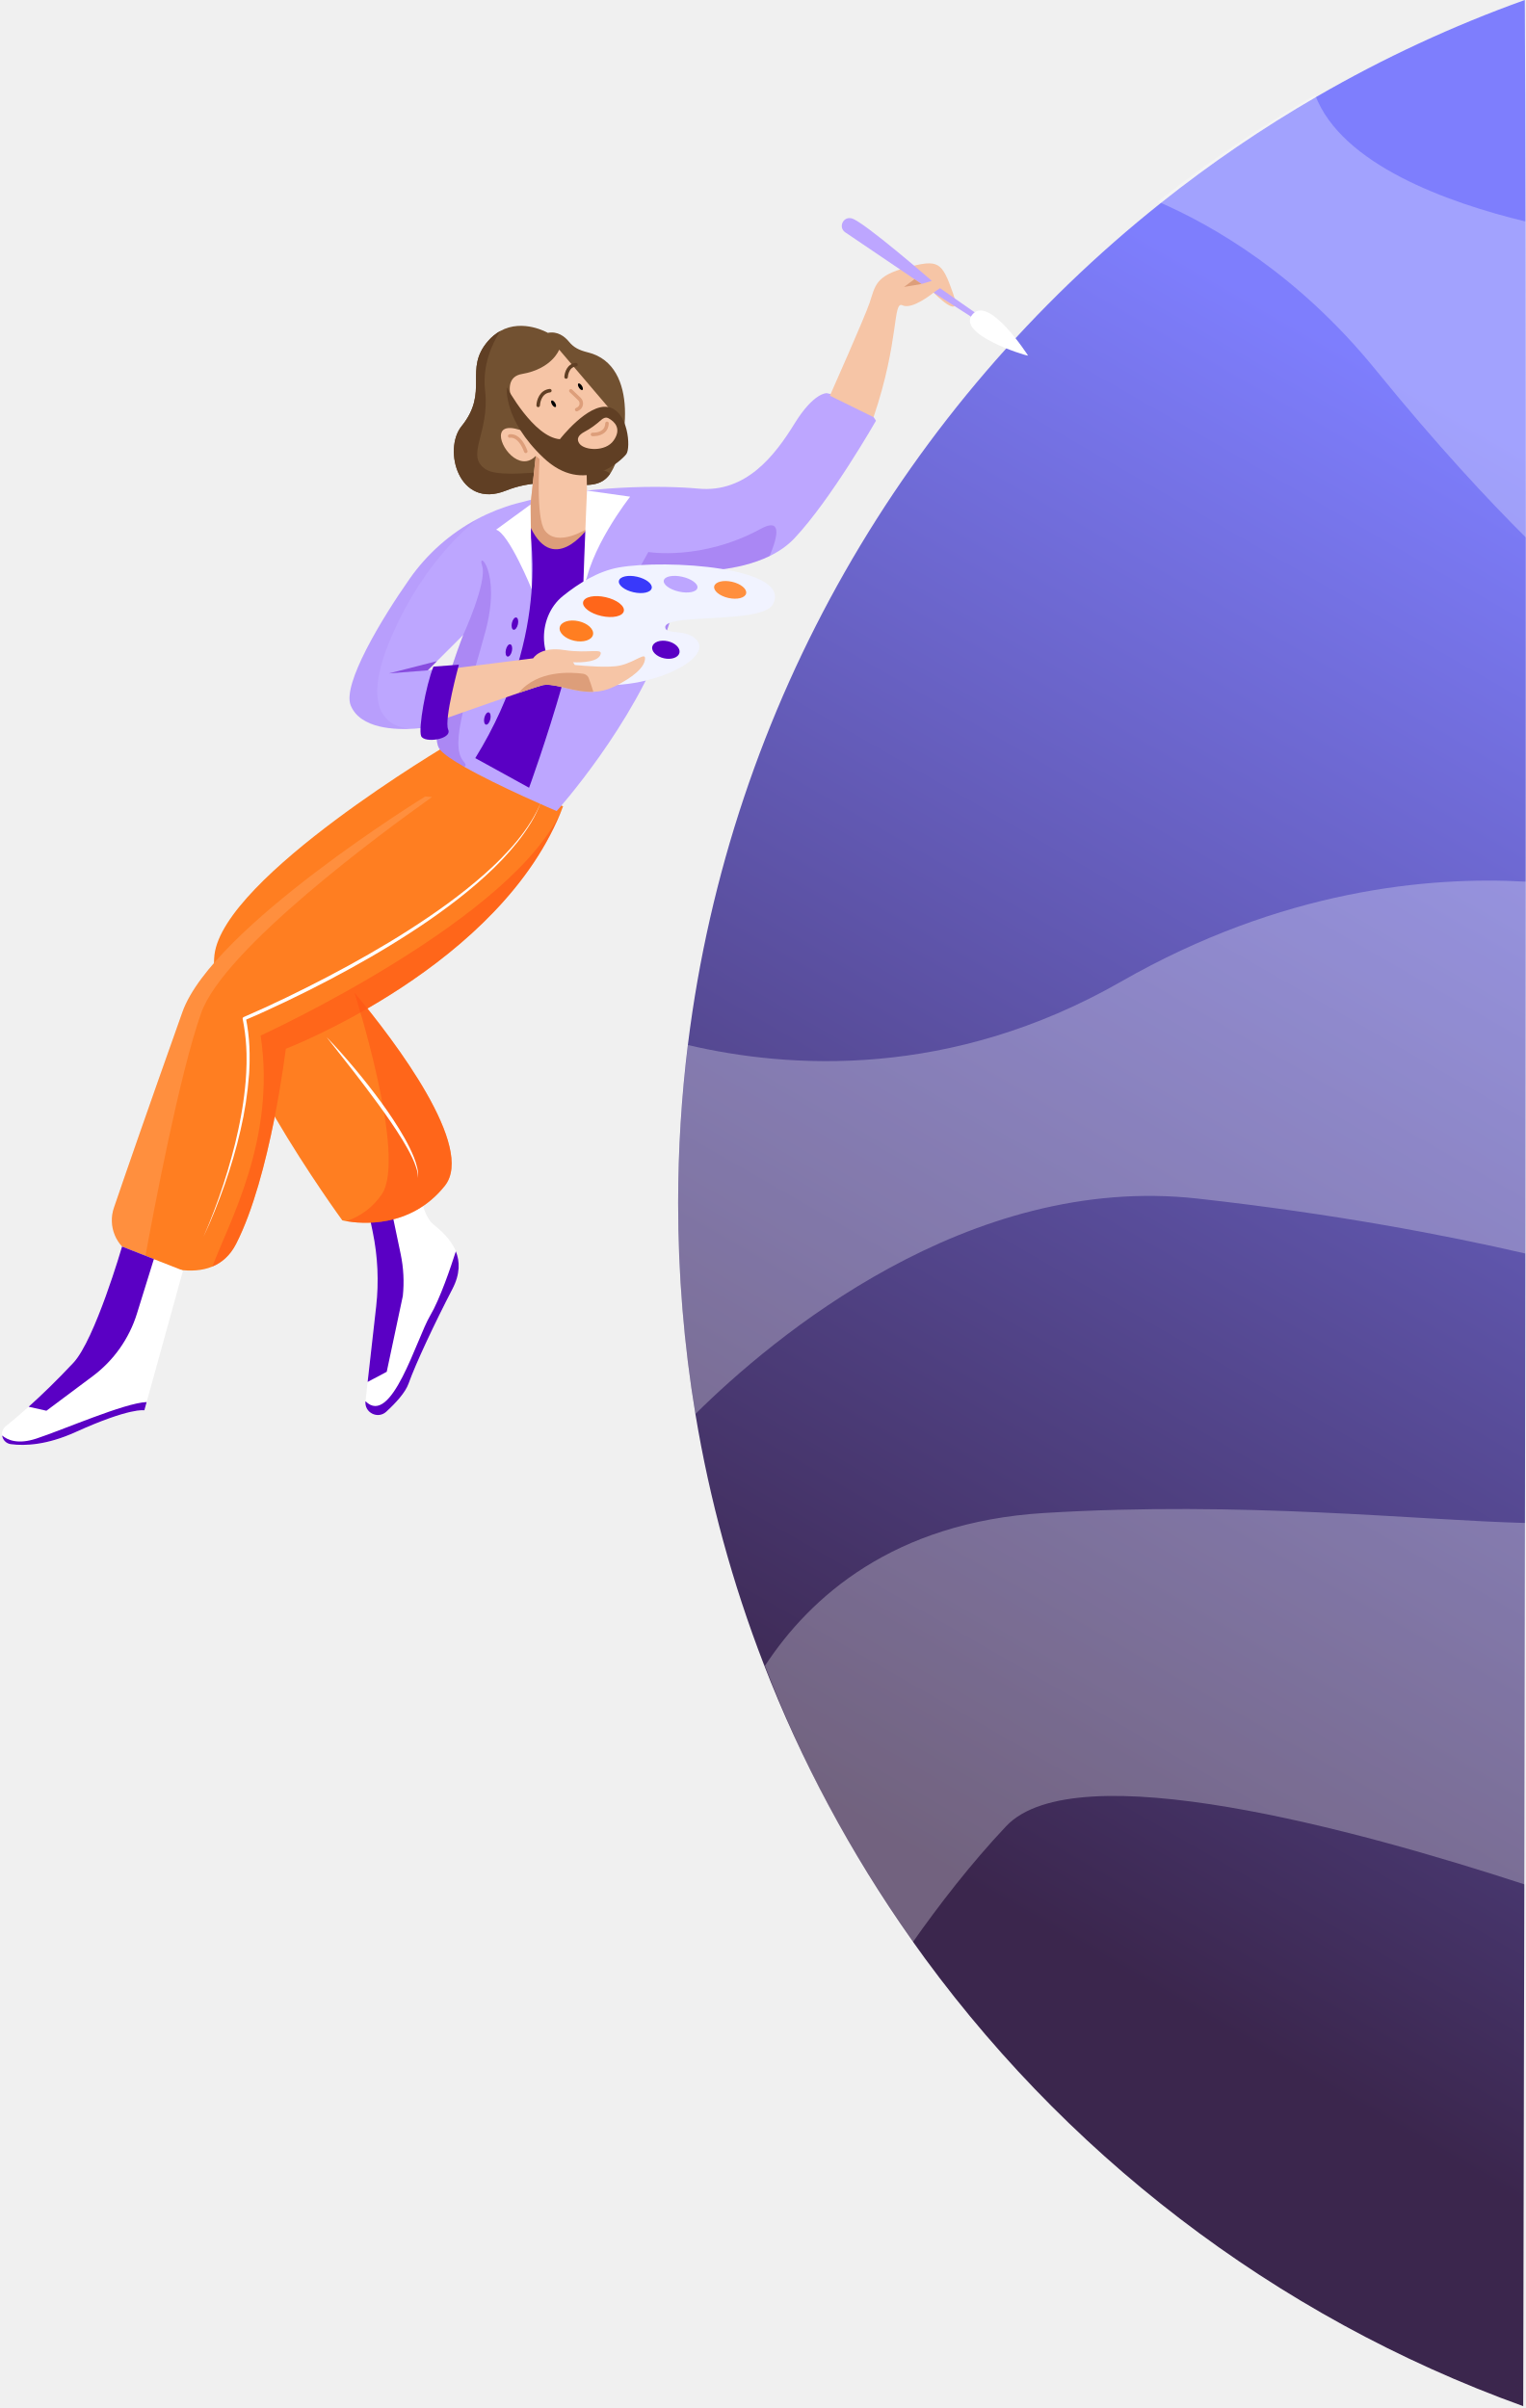
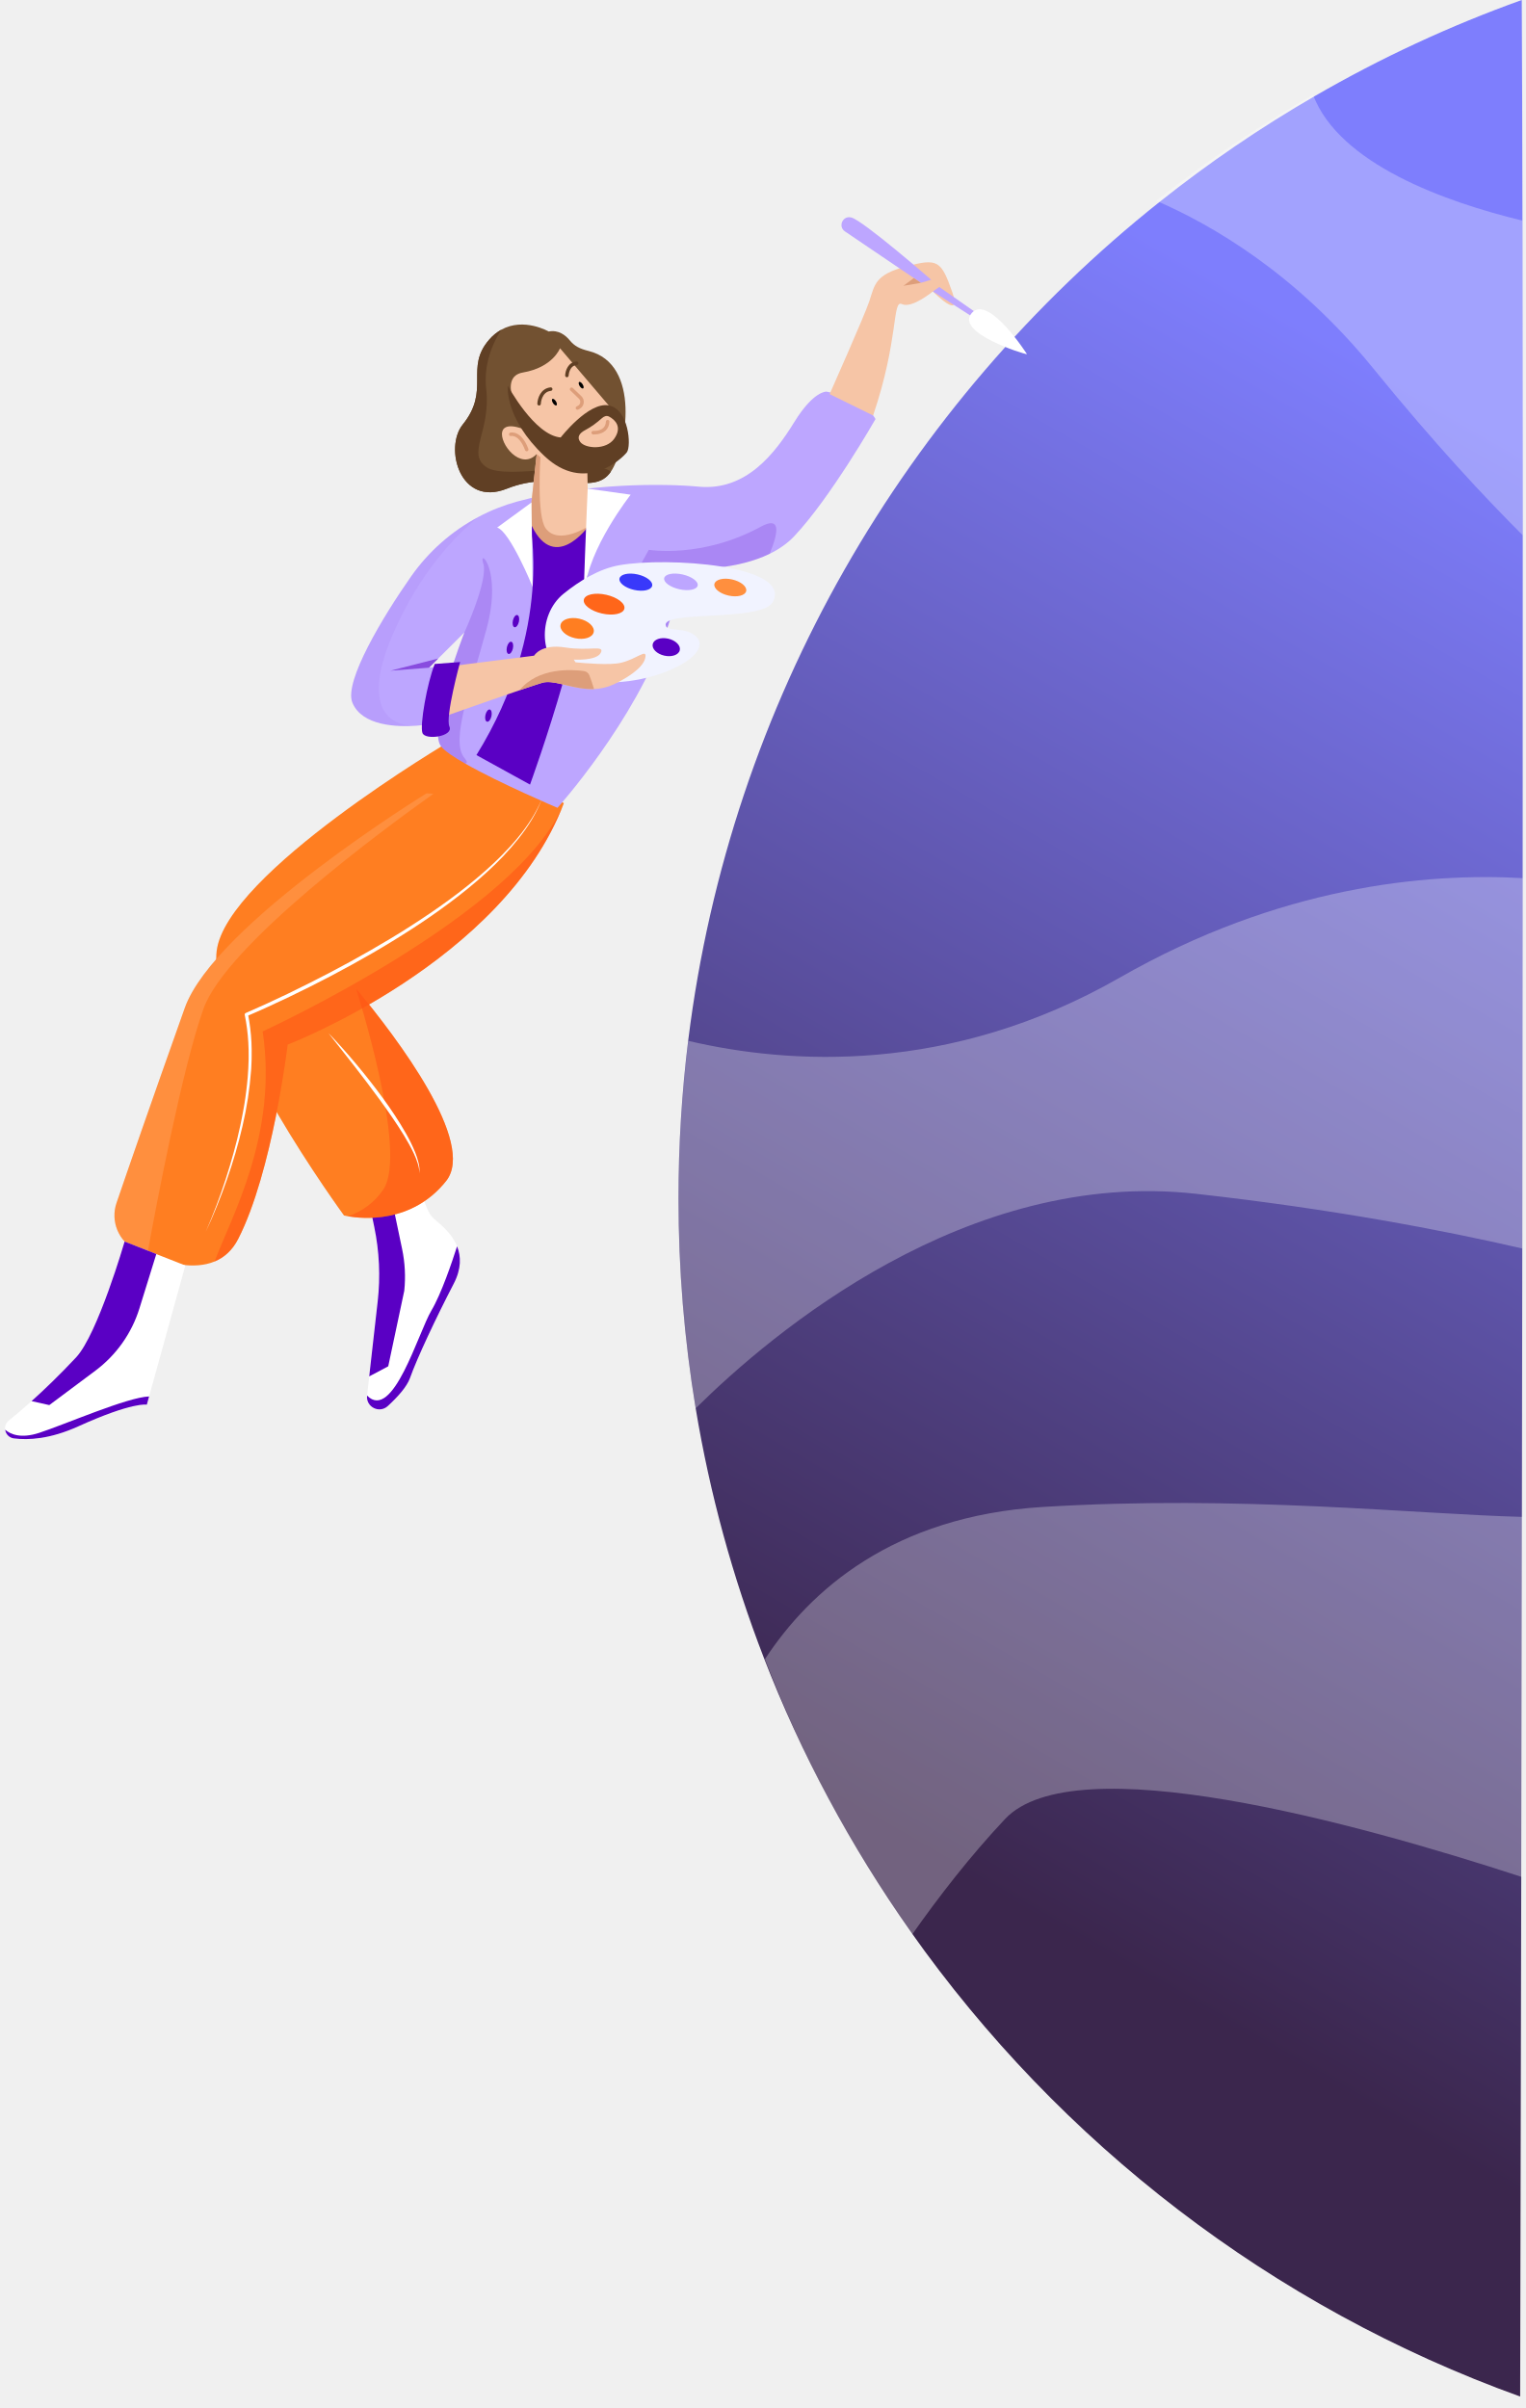
- <svg xmlns="http://www.w3.org/2000/svg" width="631" height="996" viewBox="0 0 631 996" fill="none">
+ <svg xmlns="http://www.w3.org/2000/svg" width="631" height="996" viewBox="0 0 631 1000" fill="none">
  <path d="M630.948 363.798C630.913 414.104 630.861 466.138 630.794 518.34C630.744 555.595 630.688 592.937 630.632 629.801C630.551 680.611 630.459 730.512 630.368 778.025C630.21 860.095 630.048 935.04 629.907 995.239C526.898 958.132 438.728 889.944 376.721 801.993C351.852 766.736 331.404 728.56 315.834 688.322C302.926 654.935 293.467 620.316 287.605 585.004C282.825 556.169 280.428 526.989 280.439 497.76C280.434 475.681 281.798 453.622 284.523 431.711C302.043 291.157 374.744 167.731 480.266 83.79C500.643 67.576 522.19 52.888 544.731 39.847C572.089 24.013 600.819 10.677 630.572 0C630.706 25.164 630.801 56.315 630.868 92.039C630.938 130.736 630.977 174.809 630.984 222.448C631.012 266.929 630.984 314.537 630.948 363.798Z" fill="url(#paint0_linear_1512_7503)" />
  <path d="M187.119 533.127C179.78 547.278 171.913 564.005 168.971 572.285C167.663 575.964 163.728 580.263 159.754 583.916C156.243 587.143 150.614 584.297 151.149 579.559L152.047 571.598L155.565 540.45C156.73 530.141 156.252 519.712 154.15 509.552L152.022 499.268L172.808 487.297C172.808 487.297 173.86 501.969 179.081 506.308C181.989 508.721 186.425 512.375 188.517 517.58C190.188 521.728 190.373 526.855 187.119 533.127Z" fill="white" />
  <path d="M159.931 567.394L152.033 571.598L155.551 540.45C156.716 530.141 156.238 519.712 154.136 509.552L152.007 499.267L161.235 497.391L165.696 518.709C166.887 524.402 167.188 530.245 166.587 536.029L159.931 567.394Z" fill="#5A00C4" />
  <path d="M187.111 533.123C179.772 547.274 171.905 564.001 168.963 572.28C167.655 575.96 163.72 580.259 159.746 583.911C156.235 587.138 150.606 584.292 151.141 579.555C161.869 590.514 172.381 553.422 177.863 544.215C181.966 537.324 186.493 523.897 188.509 517.578C190.18 521.723 190.365 526.85 187.111 533.123Z" fill="#5A00C4" />
  <path d="M183.979 490.435C169.809 508.295 149.013 506.131 143.149 505.094C142.127 504.914 141.559 504.767 141.559 504.767C141.559 504.767 84.837 427.276 88.684 394.96C92.531 362.644 185.821 307.66 185.821 307.66L232.835 333.552L137.762 400.306C137.762 400.306 141.485 404.403 146.88 410.904C163.644 431.113 196.579 474.57 183.979 490.435Z" fill="#FF7E21" />
  <path d="M118.193 433.801C118.193 433.801 111.893 486.638 97.634 514.502C95.177 519.307 91.754 522.254 87.83 523.878C79.282 527.422 68.354 524.685 59.836 521.188C58.217 520.524 56.686 519.832 55.275 519.15C51.757 517.444 48.984 514.509 47.482 510.899C45.979 507.289 45.849 503.254 47.117 499.555C51.834 485.739 60.837 459.689 75.45 418.583C87.879 383.627 175.825 329.447 175.825 329.447L178.674 329.652L232.837 333.553C207.808 399.505 118.193 433.801 118.193 433.801Z" fill="#FF7E21" />
  <path opacity="0.52" d="M118.188 433.8C118.188 433.8 111.888 486.637 97.63 514.501C95.172 519.306 91.749 522.253 87.826 523.877C94.559 505.815 114.27 471.176 107.778 428.336C107.778 428.336 214.338 379.503 232.832 333.552C207.803 399.504 118.188 433.8 118.188 433.8Z" fill="#FF5014" />
  <path opacity="0.13" d="M83.176 419.032C74.276 444.219 63.736 499.761 59.834 521.195C58.215 520.531 56.684 519.84 55.273 519.158C51.754 517.452 48.982 514.517 47.479 510.907C45.976 507.297 45.847 503.262 47.115 499.563C51.831 485.746 60.835 459.697 75.447 418.59C87.876 383.635 175.822 329.454 175.822 329.454L178.672 329.66C158.061 344.317 92.553 392.488 83.176 419.032Z" fill="white" />
  <path d="M84.165 511.484C85.747 507.945 87.168 504.338 88.554 500.721C89.939 497.103 91.211 493.443 92.415 489.762C93.619 486.082 94.719 482.368 95.752 478.639C96.786 474.91 97.721 471.154 98.519 467.37C98.731 466.424 98.915 465.472 99.104 464.521C99.293 463.57 99.493 462.622 99.653 461.664L100.158 458.81L100.595 455.946C100.753 454.988 100.851 454.031 100.978 453.077C101.106 452.122 101.227 451.161 101.309 450.198C101.391 449.236 101.492 448.277 101.586 447.318L101.78 444.433L101.827 443.711L101.853 442.987L101.905 441.543L101.956 440.099C101.977 439.608 101.961 439.135 101.965 438.654C101.958 437.691 101.975 436.729 101.948 435.764L101.83 432.882C101.613 429.045 101.119 425.229 100.354 421.463C100.322 421.307 100.345 421.145 100.418 421.004C100.491 420.863 100.611 420.752 100.757 420.689C112.583 415.579 124.191 409.911 135.62 403.947C141.334 400.959 146.988 397.859 152.581 394.649C155.373 393.039 158.152 391.406 160.918 389.749C163.684 388.092 166.424 386.389 169.137 384.641C179.99 377.696 190.532 370.217 200.195 361.689C201.407 360.627 202.585 359.531 203.765 358.435L205.504 356.759C206.086 356.202 206.645 355.625 207.217 355.058C209.47 352.765 211.66 350.391 213.71 347.909C215.772 345.432 217.67 342.824 219.392 340.101C221.128 337.38 222.612 334.506 223.826 331.516C222.698 334.548 221.289 337.469 219.617 340.238C217.945 343.011 216.093 345.671 214.074 348.202C212.068 350.731 209.927 353.176 207.711 355.526C205.494 357.877 203.153 360.13 200.763 362.311C198.374 364.491 195.928 366.616 193.419 368.663C190.911 370.709 188.362 372.702 185.771 374.644C183.179 376.585 180.551 378.47 177.894 380.325C175.238 382.179 172.543 383.963 169.835 385.717C167.126 387.47 164.38 389.195 161.623 390.888C158.866 392.581 156.087 394.232 153.287 395.85C147.686 399.082 142.023 402.204 136.299 405.215C130.575 408.226 124.797 411.127 118.965 413.918C116.049 415.314 113.121 416.685 110.18 418.029C107.236 419.37 104.292 420.693 101.3 421.951L101.705 421.175C102.461 425.014 102.938 428.902 103.133 432.81L103.221 435.735C103.25 436.712 103.218 437.684 103.218 438.659C103.208 439.154 103.222 439.636 103.199 440.123L103.14 441.582L103.078 443.043L103.044 443.781L102.986 444.513C102.407 452.275 101.223 459.98 99.445 467.558C98.596 471.34 97.575 475.1 96.494 478.83C95.413 482.561 94.211 486.264 92.934 489.916C91.657 493.568 90.285 497.213 88.834 500.811C87.383 504.409 85.841 507.989 84.165 511.484Z" fill="white" />
  <path d="M362.239 174.04C362.239 174.04 343.663 206.622 328.491 222.692C325.604 225.751 322.086 228.135 318.288 229.989C311.637 233.231 304.122 234.847 297.58 235.625C293.036 236.166 288.762 238.069 285.32 241.085C281.878 244.1 279.429 248.086 278.295 252.52C277.514 255.587 276.581 258.658 275.524 261.717C262.424 299.638 230.197 335.475 230.197 335.475C230.197 335.475 206.389 325.376 191.966 317.15C187.175 314.418 183.424 311.892 181.924 310.013C175.965 302.553 191.269 263.41 191.57 262.634L191.573 262.622L176.879 277.274L180.883 276.684L178.773 287.581L176.198 300.875C176.198 300.875 174.42 301.173 171.701 301.37L171.603 301.378L171.505 301.383L171.404 301.39C163.683 301.911 148.959 301.533 145.018 291.715C141.525 283.004 157.72 256.038 169.418 239.379C176.654 229.059 186.226 220.594 197.355 214.676C202.444 211.972 207.815 209.836 213.37 208.306C241.833 200.473 274.968 200.782 288.768 202.1C308.547 203.984 320.516 188.262 328.554 175.235C336.593 162.207 341.881 162.637 341.881 162.637C358.441 165.692 362.239 174.04 362.239 174.04Z" fill="#BDA6FF" />
  <path opacity="0.19" d="M318.283 229.986C311.632 233.228 304.117 234.844 297.575 235.622C293.031 236.163 288.757 238.066 285.315 241.081C281.873 244.097 279.424 248.083 278.29 252.516C277.51 255.584 276.577 258.655 275.52 261.713C269.913 248.907 264.144 235.48 264.144 235.48L268.115 228.326C268.115 228.326 290.182 232.052 314.556 218.759C322.641 214.349 322.34 220.214 318.283 229.986Z" fill="#5A00C4" />
  <path opacity="0.18" d="M191.949 317.158C187.159 314.425 183.408 311.899 181.908 310.02C175.949 302.561 191.253 263.418 191.554 262.641L191.556 262.629C191.556 262.629 201.603 240.74 199.373 234.003C197.143 227.267 207.439 236.172 200.785 261.046C194.131 285.92 185.467 307.849 191.712 314.954C192.806 316.185 192.76 316.868 191.949 317.158Z" fill="#5A00C4" />
  <path d="M252.34 195.909C245.196 206.5 229.839 194.69 209.189 202.942C189.642 210.753 183.102 185.909 190.869 176.302C202.514 161.893 191.563 152.866 201.833 141.069C203.259 139.399 204.967 137.993 206.879 136.915C216.264 131.692 226.556 137.671 226.556 137.671C230.592 136.906 233.495 139.149 235.294 141.334C237.247 143.695 239.295 144.805 243.179 145.769C264.901 151.164 259.09 185.897 252.34 195.909Z" fill="#725131" />
  <path d="M252.342 195.902C245.198 206.493 229.841 194.683 209.191 202.935C189.644 210.746 183.104 185.902 190.872 176.295C202.516 161.886 191.565 152.859 201.835 141.062C203.261 139.393 204.969 137.986 206.881 136.908C203.492 142.199 199.392 151.045 200.612 161.66C202.613 179.08 192.27 188.283 200.734 194.028C209.199 199.773 246.307 190.109 252.342 195.902Z" fill="#603F24" />
  <path opacity="0.52" d="M183.981 490.444C169.811 508.304 149.015 506.14 143.151 505.103C149.155 503.146 154.335 499.24 157.866 494.004C168.401 478.542 146.623 410.751 146.623 410.751L146.875 410.912C163.646 431.123 196.581 474.579 183.981 490.444Z" fill="#FF5014" />
  <path d="M242.581 194.237L243.031 218.541L234.206 251.048L224.203 251.471L220.655 229.285L218.574 216.287L221.571 188.568C214.839 195.631 205.991 184.118 207.271 179.26C208.55 174.402 218.007 179.002 218.007 179.002C218.007 179.002 212.905 171.29 211.287 164.525C210.163 159.822 210.721 155.579 215.841 154.697C228.328 152.547 231.25 144.626 231.25 144.626L254.488 171.911C255.85 173.488 256.879 175.323 257.513 177.308C258.148 179.292 258.375 181.384 258.18 183.458C256.933 195.57 242.581 194.237 242.581 194.237Z" fill="#F6C5A6" />
  <path d="M251.431 168.347C243.029 166.828 231.538 181.668 231.538 181.668C220.656 180.806 209.585 160.184 209.585 160.184C209.585 160.184 208.034 173.591 224.811 189.408C241.588 205.225 257.064 190.41 259.003 187.836C260.942 185.261 259.83 169.863 251.431 168.347ZM253.767 182.2C250.396 186.981 241.741 186.321 239.67 183.554C238.232 181.632 239.119 179.968 241.784 178.565C244.316 177.239 246.548 175.528 248.634 173.682C249.511 172.907 250.55 172.44 251.603 172.99C254.307 174.409 257.133 177.418 253.762 182.199L253.767 182.2Z" fill="#603F24" />
  <path d="M75.68 525.539L60.634 579.945L59.686 583.368C59.686 583.368 53.956 582.081 31.248 592.364C19.518 597.676 10.479 598.15 4.484 597.367C3.569 597.254 2.718 596.84 2.065 596.19C1.412 595.54 0.993 594.692 0.875 593.778C0.764 593.053 0.848 592.313 1.118 591.632C1.388 590.95 1.834 590.353 2.411 589.901C4.927 587.884 8.108 585.22 11.83 581.884C17.045 577.204 23.321 571.189 30.31 563.729C39.281 554.171 50.466 515.62 50.466 515.62L63.618 520.794L75.68 525.539Z" fill="white" />
  <path d="M343.199 163.674C343.199 163.674 357.688 131.043 359.631 125.224C361.979 118.197 361.899 114.094 375.014 110.634C388.128 107.174 389.506 108.105 394.208 121.58C398.427 133.67 386.066 121.033 386.066 121.033C386.066 121.033 377.322 128.258 373.214 126.287C369.107 124.317 372.013 140.784 361.248 172.544L343.199 163.674Z" fill="#F6C5A6" />
  <path d="M243.03 218.554L238.023 230.323C238.023 230.323 229.681 229.871 220.654 229.299L218.574 216.301L221.57 188.581L223.142 189.873C223.142 189.873 221.455 214.241 225.338 219.451C230.679 226.635 243.03 218.554 243.03 218.554Z" fill="#DD9E7A" />
  <path d="M349.541 96.09C346.566 94.076 348.64 89.431 352.124 90.315L352.273 90.348C357.272 91.719 385.352 116.168 385.352 116.168L381.089 117.458L349.541 96.09Z" fill="#BDA6FF" />
  <path d="M386.074 121.029L388.731 119.182L405.654 131.001L404.232 132.698L386.074 121.029Z" fill="#BDA6FF" />
  <path d="M196.548 313.57L218.797 325.822C218.797 325.822 247.65 247.008 243.03 218.539C243.03 218.539 228.194 239.443 218.575 216.276C218.568 216.285 229.089 261.003 196.548 313.57Z" fill="#5A00C4" />
  <path d="M425.147 147.088C425.147 147.088 409.089 122.02 402.199 129.997C395.197 138.1 423.72 147.073 425.147 147.088Z" fill="white" />
  <path d="M260.591 205.436C260.591 205.436 242.944 227.797 241.552 245.287C240.16 262.778 242.741 202.923 242.741 202.923L260.591 205.436Z" fill="white" />
  <path d="M219.401 208.674L219.885 243.708C219.885 243.708 210.517 220.72 205.163 219.085L219.401 208.674Z" fill="white" />
  <path d="M234.66 280.319C222.602 275.257 221.531 255.599 232.774 246.527C239.274 241.281 247.377 236.252 255.805 234.737C275.425 231.216 327.766 234.589 319.635 249.942C315.102 258.503 272.166 253.19 275.266 260.077C276.236 262.229 283.059 260.431 287.313 263.937C298.377 273.057 258.817 290.465 234.66 280.319Z" fill="#F1F3FF" />
  <path d="M266.619 273.334C265.624 277.765 257.849 282.22 253.451 284.244C250.912 285.414 248.165 286.063 245.371 286.155C237.621 286.451 230.616 282.953 225.528 283.271C225.231 283.289 224.939 283.32 224.655 283.366C223.882 283.49 219.828 284.822 214.44 286.654C201.092 291.201 179.567 298.829 179.567 298.829L184.504 276.843L220.493 272.296C220.493 272.296 223.282 267.273 233.392 268.878C243.501 270.482 249.937 267.681 248.169 271.106C246.402 274.531 236.98 273.92 236.98 273.92L237.7 275.05C241.758 275.438 251.953 276.331 256.553 275.241C263.401 273.61 267.614 268.906 266.619 273.334Z" fill="#F6C5A6" />
  <path d="M179.246 275.727L189.775 274.933C189.775 274.933 183.533 297.654 185.335 301.749C187.138 305.844 175.319 307.529 174.141 304.411C172.964 301.293 176.075 283.6 179.246 275.727Z" fill="#5A00C4" />
  <path d="M222.402 168.388C222.237 168.351 222.091 168.257 221.988 168.124C221.884 167.99 221.831 167.824 221.837 167.655C221.913 165.502 223.153 161.316 227.312 160.869C227.503 160.848 227.694 160.905 227.844 161.025C227.994 161.146 228.09 161.321 228.111 161.513C228.121 161.607 228.113 161.704 228.086 161.795C228.059 161.887 228.014 161.972 227.955 162.047C227.895 162.121 227.821 162.183 227.737 162.229C227.653 162.275 227.561 162.304 227.466 162.314C223.527 162.738 223.298 167.504 223.29 167.706C223.287 167.802 223.265 167.895 223.225 167.982C223.185 168.069 223.129 168.147 223.059 168.212C222.989 168.277 222.907 168.328 222.817 168.361C222.728 168.394 222.633 168.41 222.537 168.406C222.492 168.404 222.447 168.398 222.402 168.388Z" fill="#603F24" />
  <path d="M233.966 156.644C233.797 156.609 233.647 156.515 233.541 156.379C233.435 156.243 233.381 156.073 233.388 155.901C233.465 154.023 234.555 150.397 238.126 150.118C238.222 150.111 238.317 150.123 238.408 150.152C238.499 150.182 238.583 150.23 238.656 150.292C238.728 150.355 238.788 150.431 238.831 150.516C238.874 150.602 238.9 150.695 238.907 150.79C238.914 150.886 238.902 150.981 238.872 151.072C238.843 151.163 238.795 151.247 238.733 151.32C238.67 151.392 238.594 151.452 238.509 151.495C238.423 151.538 238.33 151.564 238.235 151.571C235.042 151.82 234.836 155.921 234.835 155.962C234.827 156.155 234.743 156.337 234.601 156.467C234.46 156.598 234.272 156.667 234.08 156.66C234.041 156.657 234.004 156.652 233.966 156.644Z" fill="#603F24" />
  <path d="M244.87 180.392C244.698 180.355 244.546 180.258 244.44 180.117C244.335 179.977 244.284 179.803 244.297 179.628C244.311 179.436 244.401 179.258 244.547 179.132C244.692 179.007 244.881 178.944 245.073 178.958C245.109 178.966 247.66 179.116 249.172 177.757C249.891 177.109 250.259 176.233 250.3 175.078C250.303 174.982 250.325 174.888 250.365 174.801C250.404 174.714 250.46 174.636 250.53 174.57C250.6 174.505 250.682 174.454 250.771 174.421C250.861 174.387 250.956 174.372 251.052 174.375C251.147 174.378 251.241 174.401 251.328 174.44C251.414 174.48 251.493 174.536 251.558 174.606C251.623 174.676 251.673 174.758 251.706 174.848C251.74 174.937 251.755 175.033 251.752 175.128C251.698 176.681 251.155 177.929 250.137 178.843C248.154 180.633 245.098 180.416 244.967 180.414C244.934 180.409 244.902 180.401 244.87 180.392Z" fill="#DD9E7A" />
  <path d="M238.327 170.134C238.225 170.112 238.13 170.069 238.046 170.008C237.963 169.946 237.894 169.868 237.843 169.777C237.752 169.607 237.733 169.408 237.788 169.224C237.844 169.039 237.971 168.885 238.141 168.794L238.706 168.491C238.96 168.356 239.178 168.162 239.343 167.926C239.507 167.69 239.613 167.419 239.651 167.134C239.692 166.848 239.663 166.558 239.568 166.286C239.473 166.014 239.315 165.769 239.106 165.571L235.558 162.169C235.421 162.035 235.341 161.852 235.338 161.66C235.335 161.468 235.407 161.283 235.54 161.144C235.674 161.006 235.857 160.926 236.05 160.923C236.243 160.92 236.429 160.993 236.567 161.127L240.115 164.526C240.49 164.882 240.775 165.323 240.945 165.812C241.115 166.301 241.166 166.823 241.093 167.336C241.026 167.849 240.836 168.338 240.541 168.763C240.245 169.188 239.853 169.536 239.395 169.778L238.83 170.081C238.674 170.158 238.496 170.177 238.327 170.134Z" fill="#DD9E7A" />
  <path d="M229.77 168.332C230.101 168.122 229.993 167.358 229.529 166.625C229.065 165.893 228.421 165.469 228.09 165.679C227.758 165.889 227.866 166.652 228.33 167.385C228.794 168.118 229.438 168.542 229.77 168.332Z" fill="black" />
  <path d="M240.873 161.295C241.204 161.085 241.097 160.322 240.633 159.589C240.169 158.856 239.524 158.432 239.193 158.642C238.862 158.852 238.969 159.616 239.433 160.349C239.897 161.081 240.542 161.505 240.873 161.295Z" fill="black" />
  <path d="M217.269 187.394C217.15 187.368 217.041 187.312 216.949 187.232C216.858 187.152 216.788 187.05 216.746 186.937C214.311 180.385 211.085 181.039 210.951 181.071C210.764 181.115 210.568 181.084 210.404 180.984C210.241 180.884 210.123 180.723 210.077 180.537C210.031 180.352 210.06 180.157 210.157 179.993C210.253 179.829 210.411 179.709 210.595 179.66C210.782 179.61 215.187 178.56 218.112 186.429C218.179 186.609 218.171 186.809 218.091 186.985C218.011 187.16 217.864 187.296 217.683 187.363C217.551 187.414 217.407 187.424 217.269 187.394Z" fill="#DD9E7A" />
  <path d="M237.451 265.022C241.249 265.875 244.735 264.757 245.236 262.524C245.738 260.291 243.065 257.79 239.267 256.937C235.469 256.084 231.983 257.202 231.482 259.435C230.98 261.668 233.653 264.169 237.451 265.022Z" fill="#FF7E21" />
  <path d="M248.688 254.786C253.334 255.829 257.491 254.932 257.974 252.781C258.457 250.631 255.083 248.042 250.437 246.999C245.791 245.955 241.634 246.853 241.151 249.003C240.668 251.154 244.043 253.743 248.688 254.786Z" fill="#FF661A" />
  <path d="M262.01 244.974C265.756 245.815 269.116 245.057 269.514 243.282C269.913 241.506 267.2 239.385 263.454 238.543C259.708 237.702 256.348 238.46 255.949 240.235C255.55 242.011 258.264 244.133 262.01 244.974Z" fill="#3939FA" />
  <path d="M280.769 244.697C284.605 245.559 288.023 244.884 288.403 243.191C288.784 241.497 285.982 239.426 282.146 238.565C278.31 237.703 274.892 238.378 274.512 240.071C274.131 241.765 276.933 243.836 280.769 244.697Z" fill="#BDA6FF" />
  <path d="M301.207 247.326C304.851 248.145 308.142 247.31 308.557 245.463C308.972 243.615 306.354 241.454 302.71 240.636C299.065 239.818 295.775 240.652 295.36 242.499C294.945 244.347 297.563 246.508 301.207 247.326Z" fill="#FF8F3E" />
  <path d="M274.571 272.28C277.675 272.977 280.545 271.962 280.983 270.012C281.421 268.063 279.26 265.918 276.156 265.221C273.053 264.524 270.182 265.539 269.744 267.488C269.306 269.438 271.467 271.583 274.571 272.28Z" fill="#5A00C4" />
  <path d="M135.056 428.966C139.141 433.178 143.021 437.586 146.787 442.085C148.68 444.327 150.508 446.623 152.331 448.925C154.153 451.226 155.907 453.582 157.648 455.947C159.389 458.312 161.043 460.732 162.677 463.19C163.481 464.419 164.275 465.658 165.047 466.911C165.818 468.165 166.575 469.427 167.292 470.716C168.758 473.275 170.053 475.929 171.167 478.661C171.719 480.034 172.168 481.447 172.51 482.886L172.636 483.431C172.673 483.611 172.701 483.796 172.732 483.977C172.802 484.34 172.834 484.71 172.878 485.077C172.936 485.813 172.915 486.552 172.815 487.283C172.897 485.811 172.558 484.377 172.129 482.992C171.687 481.608 171.15 480.256 170.522 478.946C169.91 477.626 169.236 476.335 168.525 475.065C167.815 473.796 167.085 472.532 166.321 471.29C164.786 468.812 163.205 466.368 161.543 463.959C159.881 461.549 158.209 459.162 156.481 456.805C154.753 454.448 153.019 452.096 151.254 449.763C149.488 447.429 147.697 445.118 145.917 442.796C142.324 438.172 138.695 433.575 135.056 428.966Z" fill="white" />
  <path d="M63.637 520.766L56.627 543.347C53.419 553.683 47.02 562.738 38.347 569.211L19.198 583.511L11.838 581.859C17.054 577.179 23.329 571.163 30.319 563.703C39.289 554.145 50.474 515.595 50.474 515.595L63.637 520.766Z" fill="#5A00C4" />
  <path d="M60.644 579.918L59.696 583.341C59.696 583.341 53.965 582.054 31.258 592.337C19.528 597.65 10.489 598.123 4.494 597.341C3.579 597.227 2.728 596.813 2.075 596.164C1.421 595.514 1.003 594.665 0.884 593.751C3.05 595.608 7.334 597.544 14.964 595.05C25.86 591.495 51.591 580.232 60.644 579.918Z" fill="#5A00C4" />
  <path opacity="0.05" d="M171.396 301.417C163.675 301.938 148.952 301.56 145.011 291.742C141.518 283.031 157.713 256.066 169.411 239.407C176.647 229.086 186.219 220.621 197.348 214.703C187.634 222.664 173.03 237.778 162.077 262.919C145.25 301.556 168.467 301.557 171.396 301.417Z" fill="#5A00C4" />
  <path opacity="0.54" d="M176.881 277.277L160.827 278.534L180.711 273.459L176.881 277.277Z" fill="#5A00C4" />
  <path d="M212.366 260.473C213.053 260.628 213.864 259.619 214.178 258.221C214.492 256.822 214.19 255.564 213.503 255.409C212.817 255.255 212.005 256.264 211.691 257.662C211.377 259.061 211.679 260.319 212.366 260.473Z" fill="#5A00C4" />
  <path d="M209.875 271.566C210.562 271.72 211.373 270.712 211.687 269.314C212.001 267.915 211.699 266.656 211.012 266.502C210.325 266.348 209.514 267.357 209.2 268.755C208.886 270.153 209.188 271.412 209.875 271.566Z" fill="#5A00C4" />
  <path d="M200.966 299.716C201.653 299.87 202.464 298.862 202.778 297.463C203.092 296.065 202.79 294.806 202.103 294.652C201.416 294.498 200.605 295.507 200.291 296.905C199.977 298.303 200.279 299.562 200.966 299.716Z" fill="#5A00C4" />
  <path d="M245.375 286.149C237.625 286.445 230.621 282.947 225.533 283.265C225.236 283.283 224.943 283.314 224.66 283.359C223.887 283.484 219.833 284.816 214.445 286.648C222.246 277.034 236.305 278.005 241.167 278.68C241.684 278.749 242.173 278.957 242.581 279.282C242.989 279.607 243.301 280.036 243.485 280.524C244.031 281.995 244.846 284.259 245.375 286.149Z" fill="#DD9E7A" />
  <path d="M378.157 115.479L373.838 118.689L381.093 117.467L378.157 115.479Z" fill="#DD9E7A" />
  <path d="M630.996 222.304C615.799 207.186 594.47 184.415 568.812 152.864C536.77 113.473 501.651 93.226 478.803 83.36C499.379 67.114 521.136 52.398 543.896 39.331C554.794 68.168 598.847 83.854 630.878 91.626C630.949 130.414 630.989 174.57 630.996 222.304Z" fill="white" fill-opacity="0.28" />
  <path d="M630.995 364.67C630.96 414.741 630.907 466.531 630.84 518.489C597.789 510.852 551.888 502.067 495.237 495.757C400.257 485.176 319.45 553.293 287.606 584.831C282.825 556.131 280.428 527.087 280.439 497.995C280.434 476.019 281.798 454.063 284.524 432.255C326.185 442.031 392.973 446.457 463.688 405.973C530.016 367.993 590.843 362.408 630.995 364.67Z" fill="white" fill-opacity="0.28" />
  <path d="M630.996 629.945C630.915 681.216 630.823 731.571 630.732 779.516C561.041 756.726 444.75 724.905 416.06 755.377C401.502 770.826 388.281 787.957 377.208 803.715C352.349 768.133 331.911 729.606 316.35 688.998C334.986 660.563 369.447 629.633 431.747 625.81C513.823 620.776 585.807 628.77 630.996 629.945Z" fill="white" fill-opacity="0.28" />
  <defs>
    <linearGradient id="paint0_linear_1512_7503" x1="616.482" y1="178.518" x2="303.014" y2="724.257" gradientUnits="userSpaceOnUse">
      <stop stop-color="#7E7EFD" />
      <stop offset="1" stop-color="#3B264D" />
    </linearGradient>
  </defs>
</svg>
